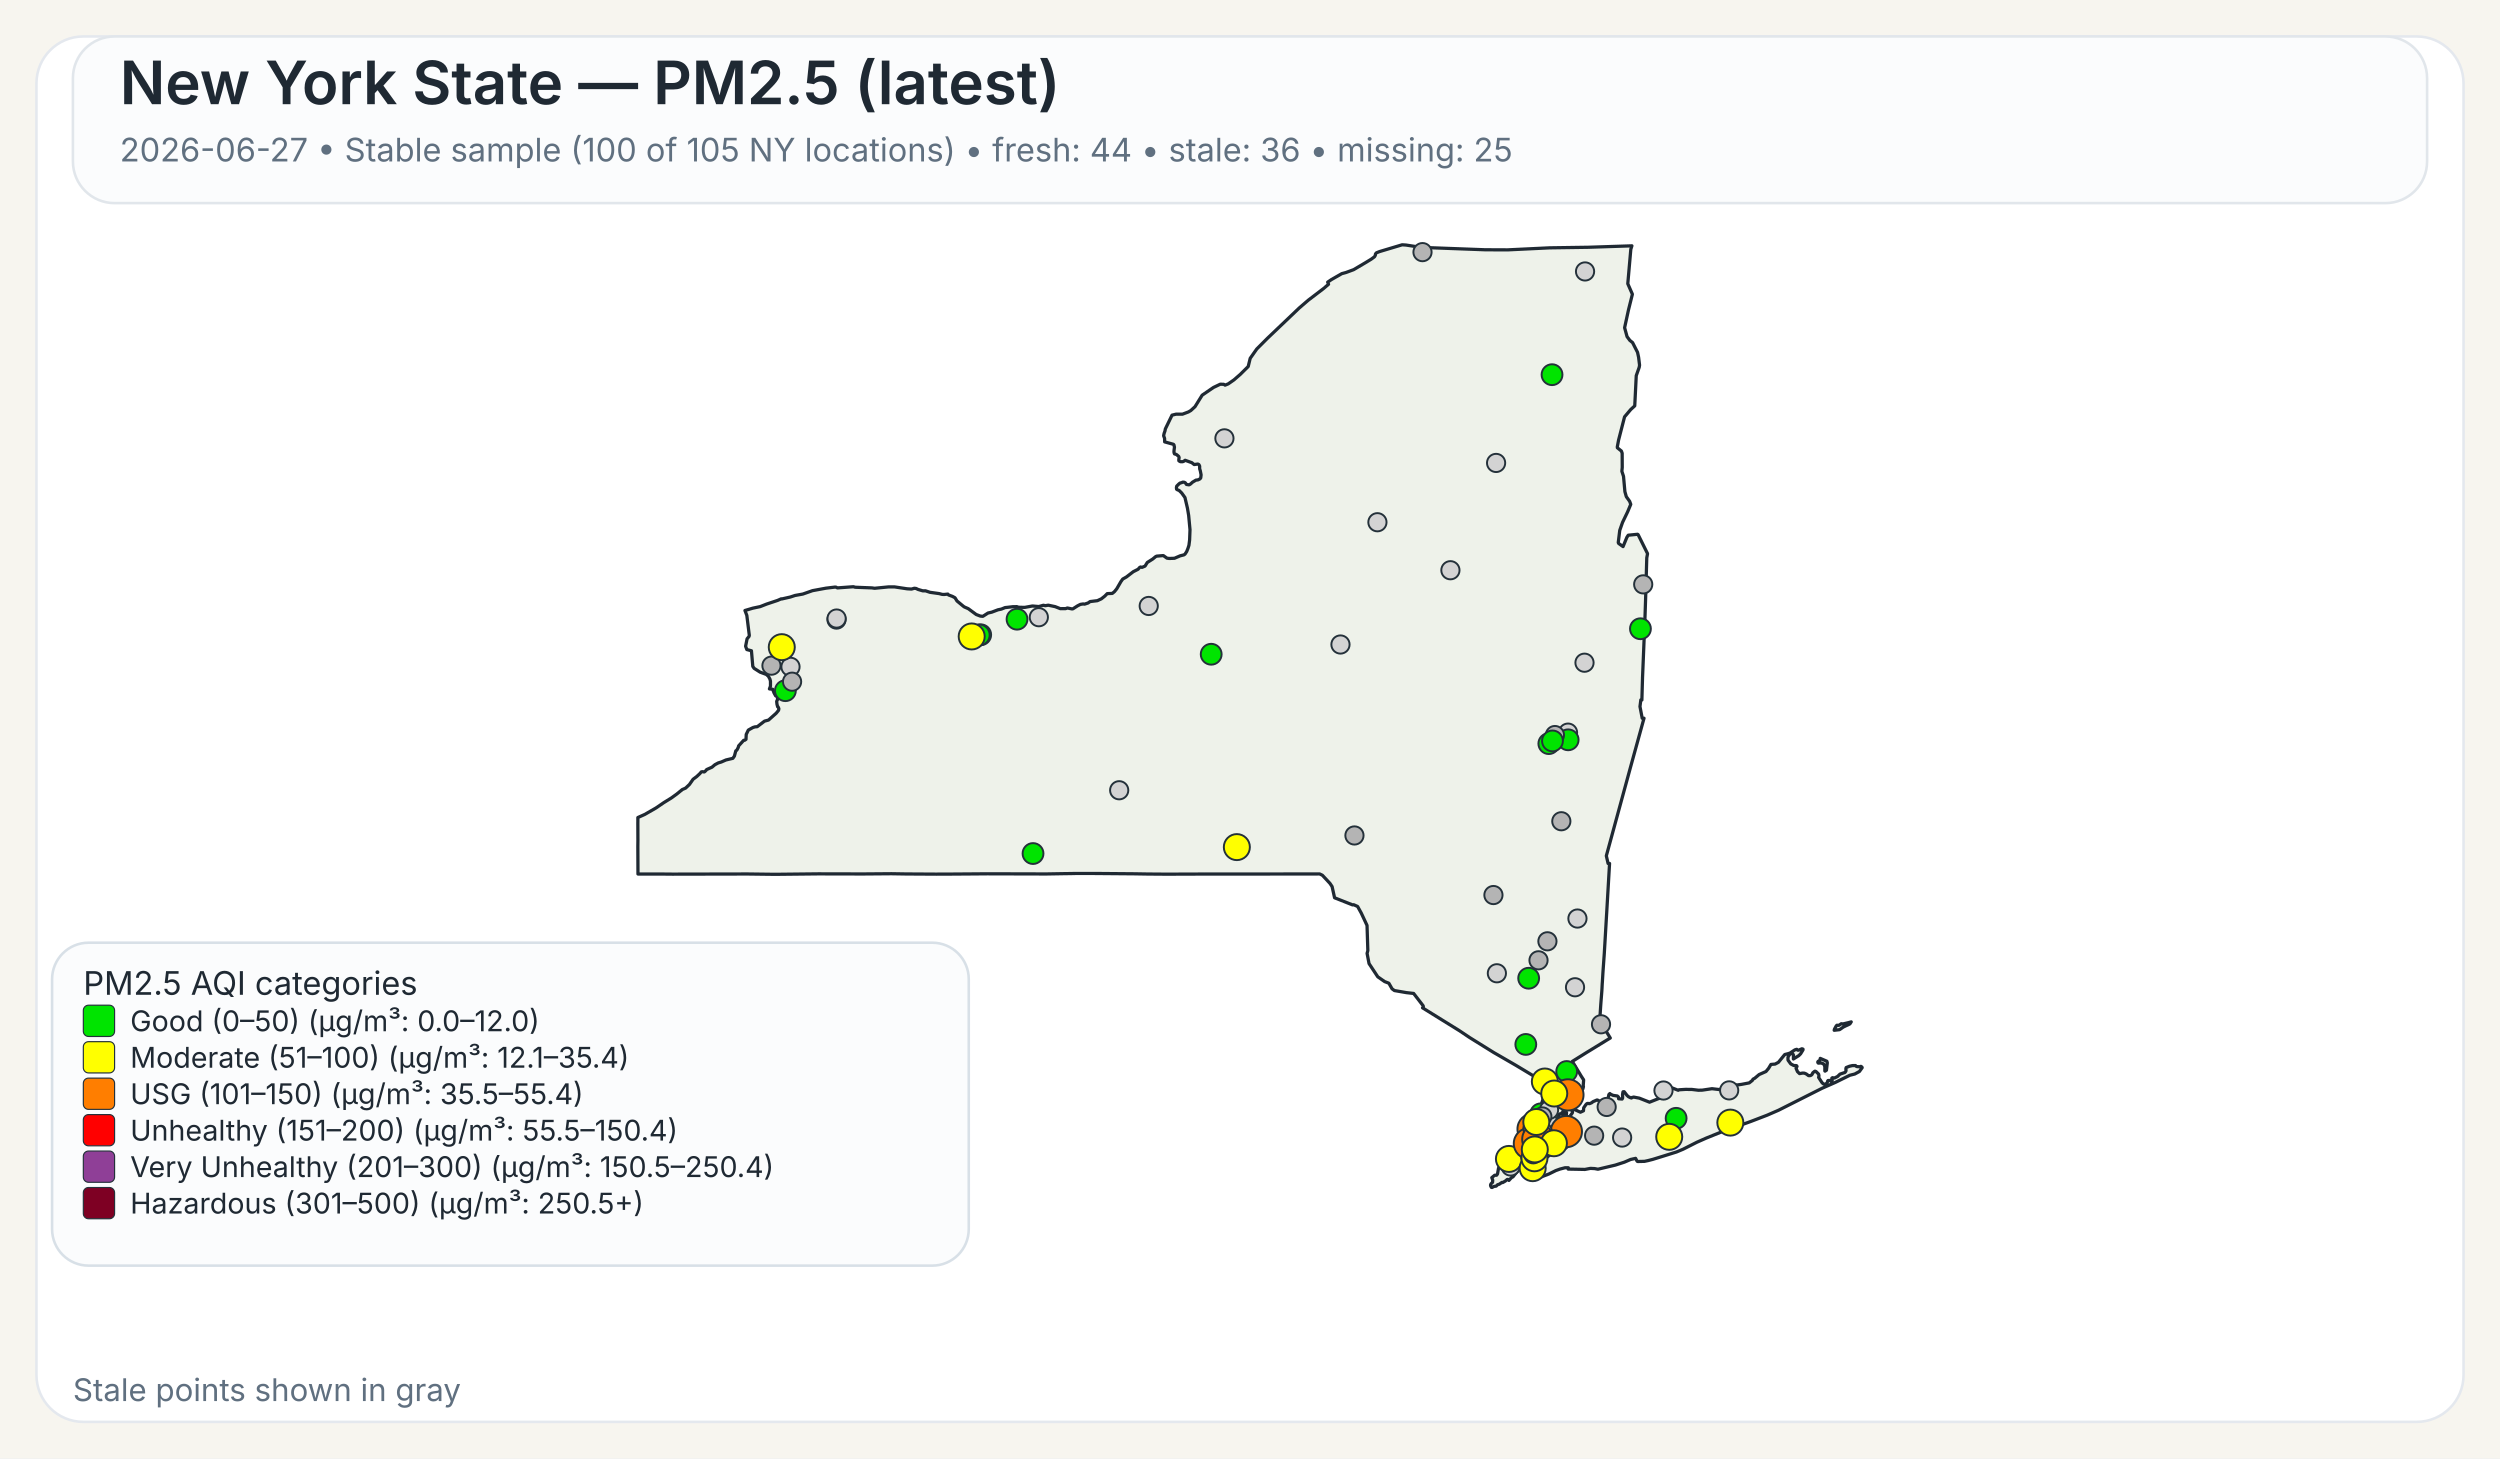
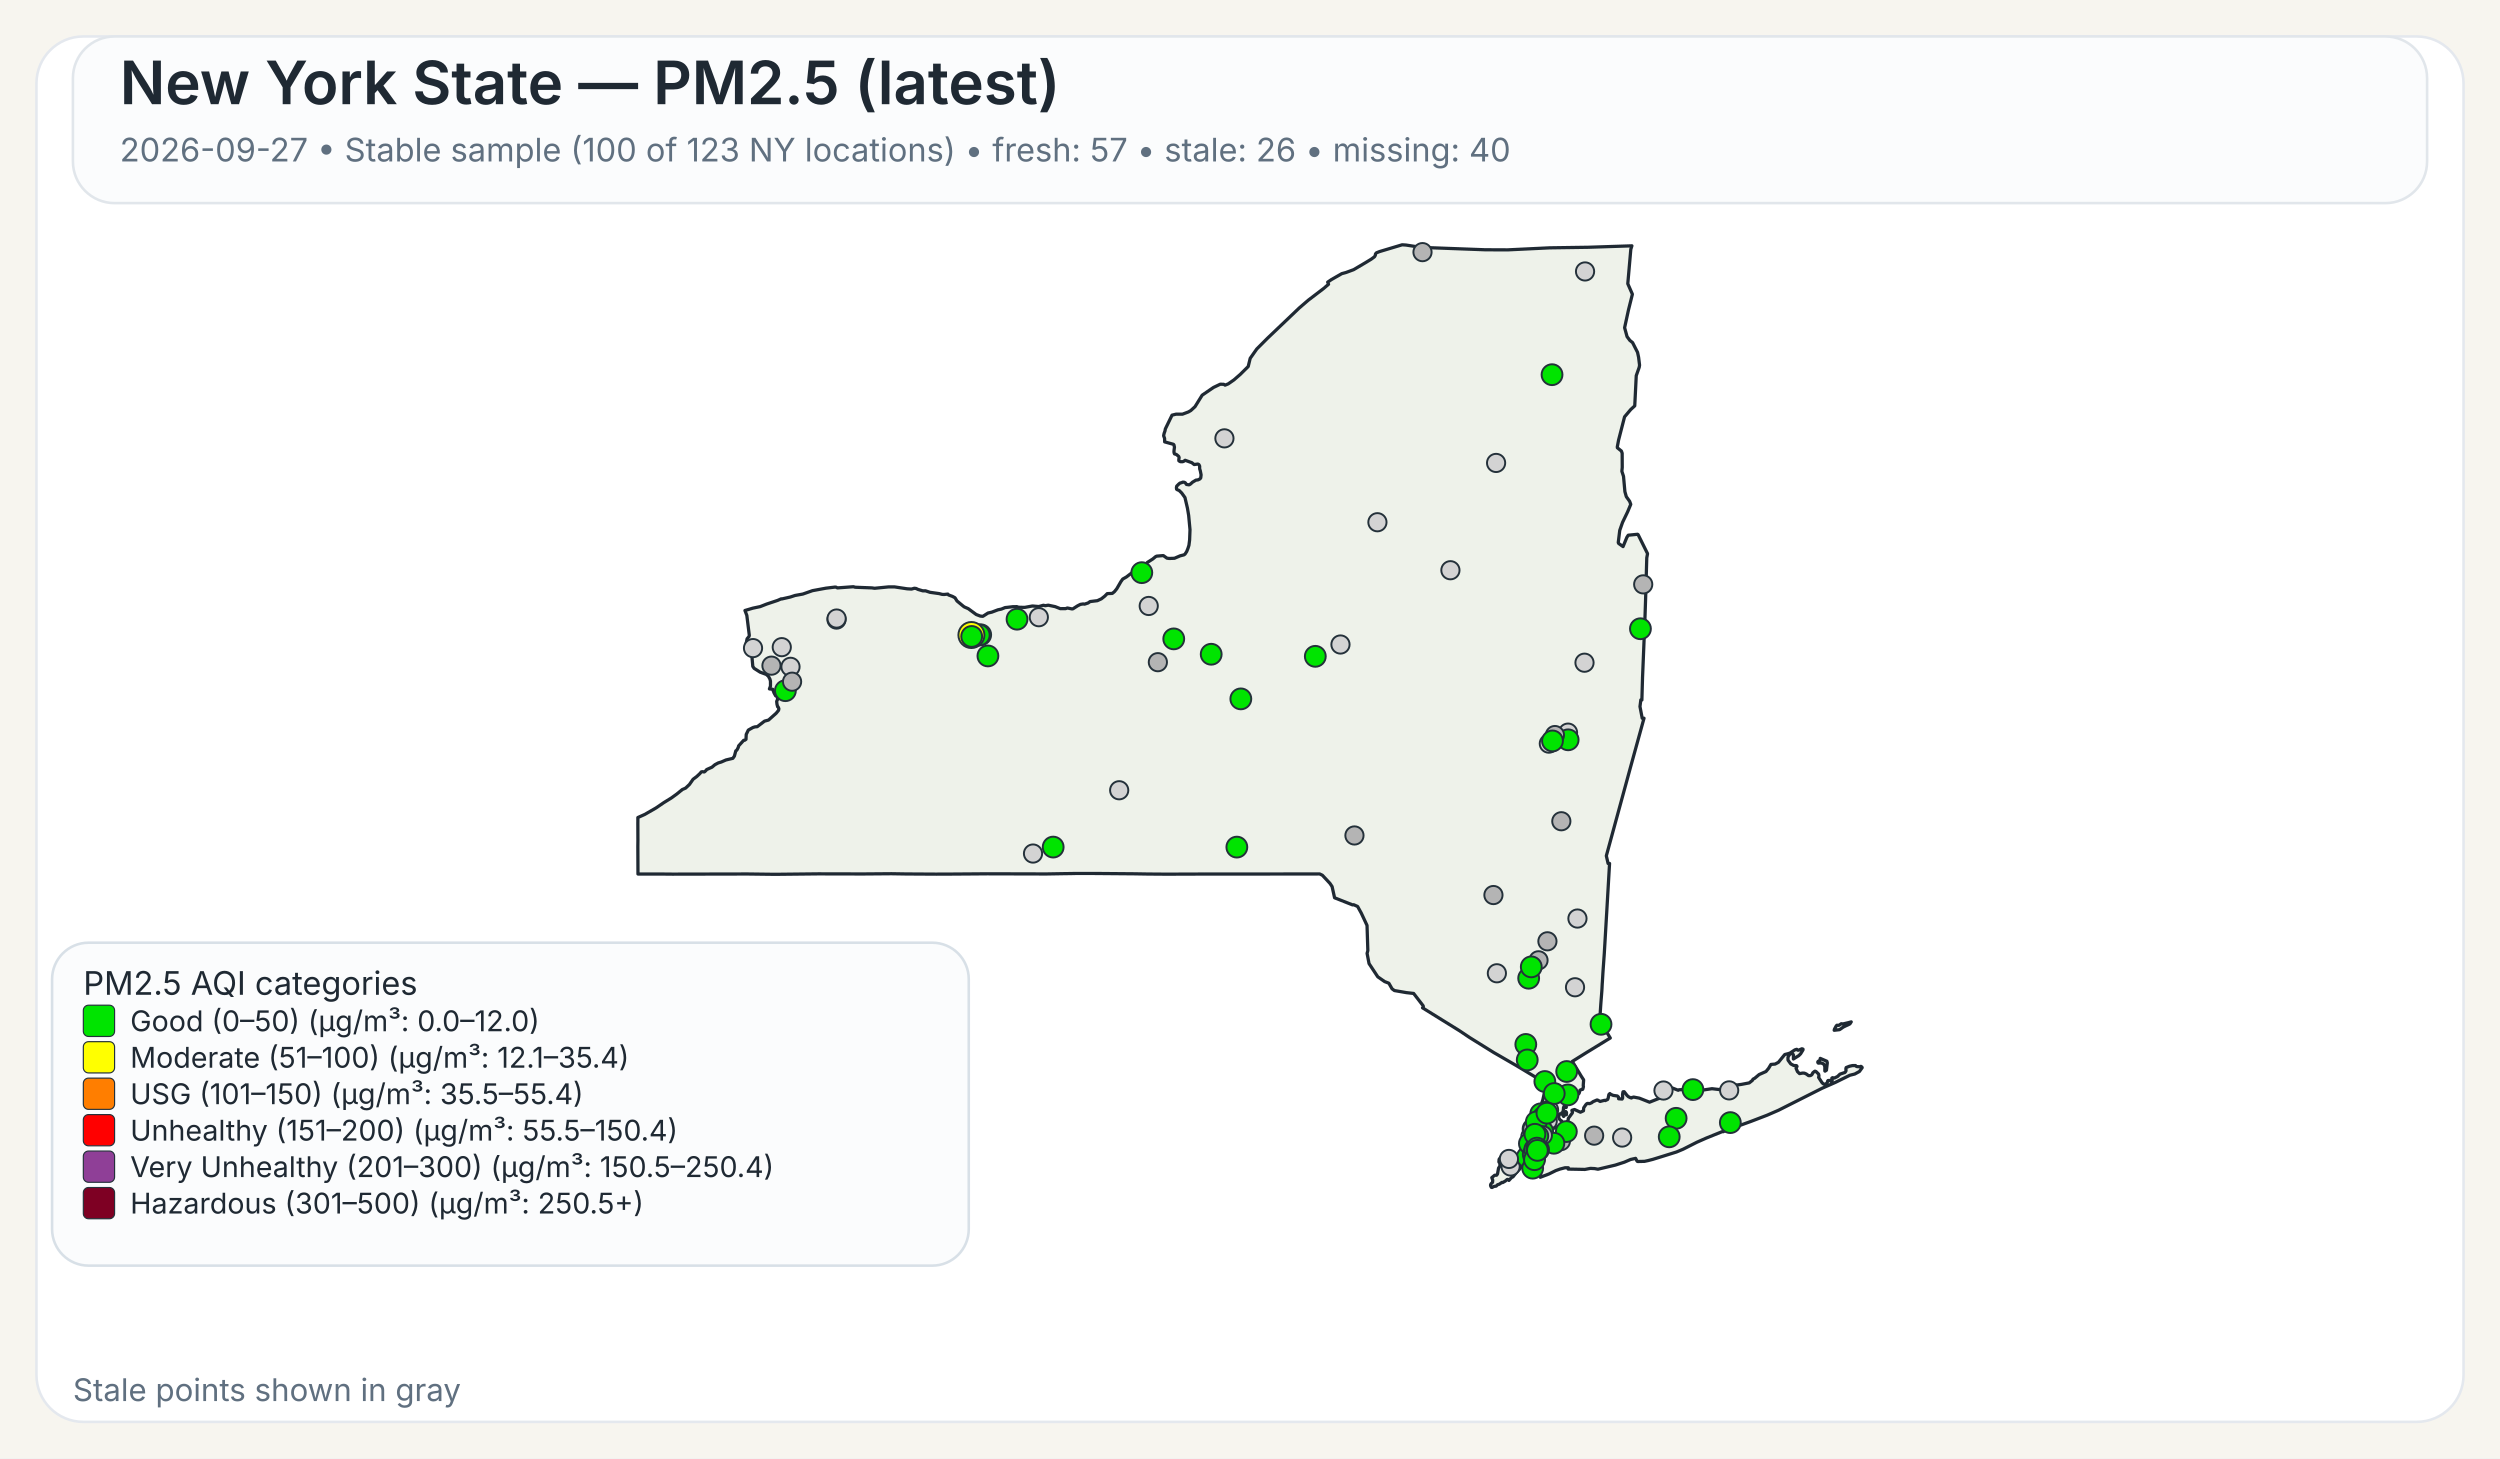
<svg xmlns="http://www.w3.org/2000/svg" width="960" height="560">
  <rect x="0" y="0" width="960" height="560" fill="#F7F5EF" />
  <rect x="14" y="14" width="932" height="532" rx="18" ry="18" fill="#FFFFFF" stroke="#E4E8EE" stroke-width="1" />
  <rect x="28" y="14" width="904" height="64" rx="16" ry="16" fill="#FBFCFD" stroke="#E1E6EB" stroke-width="1" />
  <text x="46" y="40" font-family="Public Sans, Inter, Aptos, Segoe UI, Arial, sans-serif" font-size="23" font-weight="600" fill="#1F2933">New York State — PM2.5 (latest)</text>
-   <text x="46" y="62" font-family="Public Sans, Inter, Aptos, Segoe UI, Arial, sans-serif" font-size="12.5" font-weight="400" fill="#607080">2026-06-27 • Stable sample (100 of 105 NY locations) • fresh: 44 • stale: 36 • missing: 25</text>
+   <text x="46" y="62" font-family="Public Sans, Inter, Aptos, Segoe UI, Arial, sans-serif" font-size="12.5" font-weight="400" fill="#607080">2026-09-27 • Stable sample (100 of 123 NY locations) • fresh: 57 • stale: 26 • missing: 40</text>
  <path d="M601.06,426.90 L601.23,426.83 L601.48,427.07 L601.55,427.32 L601.50,428.06 L601.28,428.08 L601.08,427.81 L601.04,427.27 L601.06,426.90 Z" fill="#EEF2EA" stroke="#1F2933" stroke-width="1.25" stroke-linejoin="round" />
  <path d="M585.16,439.66 L585.21,439.61 L585.24,439.63 L585.33,439.75 L585.00,440.50 L584.94,440.59 L584.83,440.54 L584.77,440.43 L584.80,440.38 L585.16,439.66 Z" fill="#EEF2EA" stroke="#1F2933" stroke-width="1.25" stroke-linejoin="round" />
  <path d="M579.00,452.87 L578.74,452.93 L578.02,453.54 L577.00,454.12 L576.75,454.04 L575.70,454.75 L575.07,454.93 L574.52,455.48 L573.72,455.58 L572.92,456.00 L572.71,455.95 L572.45,455.50 L572.36,455.05 L572.56,454.57 L573.14,454.01 L573.21,453.18 L572.85,452.21 L573.97,451.28 L574.68,451.28 L575.04,450.81 L575.45,448.53 L575.88,447.92 L575.97,447.53 L575.92,446.38 L575.63,446.32 L575.58,446.12 L575.66,445.16 L576.32,444.30 L576.87,444.03 L577.23,444.07 L577.46,444.30 L578.49,444.56 L580.44,444.30 L582.44,443.79 L583.07,443.83 L583.44,444.38 L583.57,445.77 L584.00,446.72 L584.43,447.38 L584.07,448.20 L583.53,448.95 L582.19,450.36 L580.96,451.93 L580.89,451.88 L580.35,452.27 L579.42,453.28 L579.25,452.99 L579.00,452.87 Z" fill="#EEF2EA" stroke="#1F2933" stroke-width="1.25" stroke-linejoin="round" />
  <path d="M698.65,407.28 L698.89,406.98 L698.98,406.42 L701.51,407.51 L701.69,408.12 L701.35,410.97 L700.83,411.31 L700.74,411.25 L700.74,409.57 L700.38,408.71 L700.19,408.52 L699.35,408.18 L698.24,408.24 L698.08,408.08 L698.02,407.81 L698.15,407.57 L698.65,407.28 Z" fill="#EEF2EA" stroke="#1F2933" stroke-width="1.25" stroke-linejoin="round" />
  <path d="M709.87,392.68 L710.87,392.40 L710.37,393.17 L709.71,393.51 L708.74,393.94 L707.77,394.42 L706.83,395.10 L706.37,395.39 L704.33,395.63 L704.44,395.18 L704.77,394.57 L705.12,393.94 L705.39,393.69 L706.11,393.74 L707.05,393.11 L707.70,393.19 L709.32,392.81 L709.87,392.68 Z" fill="#EEF2EA" stroke="#1F2933" stroke-width="1.25" stroke-linejoin="round" />
  <path d="M601.43,424.75 L601.44,424.82 L601.44,424.87 L601.44,424.97 L601.48,425.16 L601.44,425.24 L601.21,425.31 L600.95,425.08 L600.95,424.92 L601.10,424.88 L601.13,424.65 L601.23,424.58 L601.37,424.64 L601.42,424.70 L601.43,424.75 Z" fill="#EEF2EA" stroke="#1F2933" stroke-width="1.25" stroke-linejoin="round" />
  <path d="M623.05,163.10 L621.53,169.00 L621.04,171.61 L621.07,171.95 L622.62,173.20 L622.91,174.06 L622.94,179.46 L622.80,180.98 L623.43,182.92 L623.96,188.79 L624.50,190.70 L624.50,190.71 L625.79,192.51 L626.21,193.67 L625.60,195.12 L625.01,196.54 L623.06,200.59 L622.75,201.47 L621.98,203.67 L621.41,208.34 L621.56,208.68 L623.25,209.89 L624.72,206.33 L625.25,205.52 L628.84,205.16 L629.06,205.34 L632.45,212.18 L632.66,212.61 L632.36,214.21 L632.03,225.74 L632.03,225.80 L632.02,226.34 L632.00,227.05 L631.90,230.25 L631.64,238.09 L631.03,253.00 L630.74,259.97 L630.73,260.06 L630.73,260.23 L630.48,268.80 L630.08,268.74 L629.75,271.32 L630.61,275.80 L631.30,275.80 L628.80,284.88 L626.09,294.70 L622.63,307.38 L616.83,328.64 L617.50,331.57 L618.07,331.57 L617.02,349.62 L617.02,349.66 L616.71,354.88 L616.28,362.25 L616.04,366.27 L615.53,373.42 L615.30,377.22 L615.29,377.28 L615.29,377.35 L615.28,377.44 L615.28,377.49 L615.27,377.53 L615.19,379.03 L615.19,379.14 L615.18,379.18 L615.18,379.35 L615.17,379.49 L615.12,380.31 L615.09,380.73 L615.08,380.89 L614.72,385.46 L614.66,386.30 L614.29,391.98 L618.35,398.60 L616.75,399.56 L616.45,399.75 L610.52,403.39 L609.46,404.03 L609.01,404.31 L603.77,407.58 L605.77,410.89 L606.19,411.58 L606.62,412.29 L607.18,413.23 L608.08,414.62 L608.12,414.70 L607.96,416.83 L608.04,417.28 L607.81,418.17 L607.68,418.35 L607.54,418.27 L606.73,418.62 L606.42,419.73 L606.23,420.03 L605.55,420.48 L604.13,421.08 L603.54,421.65 L602.05,422.64 L600.59,424.82 L600.46,425.17 L600.38,425.37 L600.34,426.13 L600.15,426.98 L600.19,427.32 L600.39,427.51 L600.54,427.87 L600.54,428.09 L600.53,428.27 L600.60,428.55 L600.51,428.65 L600.44,428.71 L600.35,428.62 L600.18,428.29 L600.01,427.93 L600.10,427.54 L599.94,427.19 L599.85,427.21 L599.64,427.48 L599.51,427.81 L599.07,427.70 L598.72,427.92 L598.55,428.85 L598.57,429.17 L598.77,429.63 L599.21,430.17 L599.64,430.41 L600.31,431.59 L600.59,432.07 L600.90,432.04 L601.36,431.60 L601.36,431.60 L602.21,429.98 L602.19,429.51 L603.74,427.42 L603.84,427.11 L603.60,426.42 L603.67,426.33 L604.61,426.05 L606.88,427.09 L607.17,426.96 L608.05,426.54 L608.14,425.40 L608.93,424.24 L609.36,423.80 L609.77,423.70 L610.33,423.82 L611.26,423.43 L611.66,423.07 L613.16,422.42 L613.38,422.39 L614.46,422.95 L616.17,422.51 L616.43,422.62 L617.32,422.20 L617.49,421.82 L617.52,421.77 L617.81,420.28 L618.19,419.93 L618.22,419.96 L618.50,420.18 L618.60,420.26 L618.84,420.36 L619.48,420.63 L619.66,420.66 L619.90,420.69 L620.59,420.79 L621.03,420.85 L621.08,420.86 L621.49,421.26 L621.50,421.39 L621.55,421.93 L622.90,422.03 L623.09,421.64 L623.06,420.27 L623.21,419.33 L623.28,419.23 L623.69,419.22 L624.78,420.64 L625.29,421.11 L626.07,421.51 L626.50,421.62 L626.59,421.46 L627.35,421.28 L629.51,421.69 L629.51,421.69 L633.42,423.24 L638.19,421.34 L638.36,420.84 L638.45,419.18 L638.68,418.35 L640.49,417.89 L642.20,417.80 L644.45,418.67 L644.65,418.48 L647.29,418.32 L649.72,418.35 L652.18,418.65 L653.70,418.61 L657.40,418.06 L660.48,418.42 L661.32,417.62 L664.03,416.80 L665.53,416.46 L666.97,416.64 L668.73,416.40 L671.71,415.83 L672.90,414.88 L673.16,414.40 L673.82,414.05 L675.50,412.63 L678.13,411.46 L679.12,410.27 L680.04,408.74 L681.66,408.60 L682.91,407.93 L685.34,404.94 L686.69,404.59 L687.35,404.38 L689.21,403.16 L689.94,402.93 L690.28,403.23 L690.57,403.30 L691.93,402.73 L692.35,402.87 L692.38,403.11 L691.44,404.66 L690.75,405.35 L688.66,406.65 L688.68,405.06 L688.30,404.60 L687.92,404.54 L687.60,404.66 L687.09,405.06 L686.58,406.01 L686.59,407.08 L687.65,408.54 L688.81,409.15 L689.85,409.20 L690.06,409.50 L689.68,410.21 L690.24,411.51 L691.03,412.27 L692.17,412.06 L692.88,412.09 L693.59,412.39 L694.51,413.06 L695.19,413.03 L695.62,412.79 L695.84,412.56 L696.12,411.95 L696.83,411.38 L696.98,411.33 L697.37,411.49 L698.35,412.46 L698.48,413.14 L698.35,413.73 L699.60,415.66 L700.04,416.12 L700.44,416.32 L700.84,416.33 L701.58,415.93 L701.76,415.37 L701.81,415.13 L701.99,414.91 L702.86,414.89 L703.07,415.26 L703.12,415.25 L703.24,415.22 L703.45,415.13 L703.57,414.86 L703.45,414.38 L703.43,414.00 L703.70,413.83 L704.39,413.98 L705.62,413.37 L706.56,412.46 L708.48,411.82 L708.83,411.29 L708.88,410.85 L708.80,410.51 L708.92,409.94 L710.19,409.44 L711.31,409.19 L712.51,409.17 L712.73,409.44 L713.09,409.58 L714.27,409.63 L714.58,409.48 L714.99,409.75 L715.07,409.99 L714.02,411.45 L712.24,412.42 L710.34,412.90 L704.77,415.65 L699.71,417.88 L682.98,426.32 L678.57,428.24 L672.42,430.60 L662.20,434.30 L661.73,434.58 L661.49,434.51 L660.84,434.74 L655.19,437.03 L651.62,438.61 L646.31,441.30 L643.78,442.36 L638.41,444.04 L634.66,445.20 L632.83,445.67 L631.47,445.96 L631.32,445.96 L628.83,446.02 L628.63,445.87 L628.07,444.81 L626.15,445.24 L623.74,446.28 L621.85,446.89 L620.27,447.40 L613.61,448.98 L612.34,448.74 L610.73,448.66 L608.60,449.06 L605.36,448.99 L602.17,448.93 L602.19,448.77 L602.25,448.43 L600.97,448.42 L599.39,448.83 L599.07,448.91 L597.43,449.50 L594.79,450.81 L591.48,452.07 L591.48,451.26 L591.59,450.86 L591.41,450.49 L591.24,450.39 L590.88,450.18 L590.56,449.81 L590.00,449.87 L588.10,450.05 L587.46,450.03 L587.05,449.85 L586.87,449.72 L586.81,449.43 L587.15,448.99 L587.21,448.90 L587.49,448.42 L587.39,448.02 L586.94,447.62 L585.63,447.32 L585.23,446.64 L585.06,445.69 L585.31,444.71 L585.45,444.41 L585.68,443.96 L586.50,442.95 L586.37,441.37 L586.22,441.17 L586.16,441.08 L586.11,440.71 L586.29,440.19 L586.49,440.03 L586.59,439.53 L586.42,439.11 L586.13,438.91 L586.77,435.14 L587.04,434.58 L587.53,433.54 L588.00,432.56 L588.37,431.79 L590.66,426.98 L591.27,425.68 L591.55,425.09 L591.55,425.09 L591.90,424.00 L592.36,422.57 L592.47,422.24 L593.89,415.87 L593.37,415.86 L592.83,415.54 L585.14,410.91 L585.14,410.91 L582.09,409.08 L581.83,408.93 L574.90,404.92 L573.64,404.20 L565.84,399.35 L564.27,398.37 L560.37,395.76 L546.26,387.01 L546.57,386.68 L546.49,386.22 L542.83,381.48 L542.63,381.46 L540.06,381.17 L535.45,380.37 L534.54,379.69 L533.32,377.55 L531.70,376.93 L529.06,375.09 L525.71,370.01 L525.14,367.03 L524.96,366.10 L525.25,365.02 L524.94,355.37 L522.72,350.61 L521.32,348.08 L519.78,347.40 L519.41,347.49 L512.48,344.75 L511.52,340.44 L510.72,339.24 L507.79,336.09 L506.74,335.59 L502.43,335.60 L502.18,335.60 L499.75,335.60 L499.39,335.61 L499.35,335.61 L469.83,335.63 L469.66,335.63 L462.36,335.64 L461.30,335.63 L460.85,335.63 L460.00,335.64 L448.21,335.68 L447.85,335.68 L441.17,335.63 L440.91,335.63 L435.49,335.54 L435.46,335.54 L420.14,335.41 L418.99,335.41 L413.90,335.41 L413.83,335.41 L413.52,335.41 L412.93,335.41 L412.60,335.42 L411.23,335.45 L411.22,335.45 L408.74,335.48 L408.73,335.48 L401.77,335.60 L379.14,335.54 L372.91,335.59 L364.59,335.65 L360.26,335.66 L359.71,335.67 L347.88,335.60 L347.87,335.60 L342.30,335.51 L337.43,335.55 L331.40,335.60 L314.24,335.56 L297.70,335.74 L295.08,335.71 L287.13,335.61 L286.61,335.61 L258.23,335.67 L257.47,335.66 L253.93,335.63 L253.07,335.62 L253.07,335.63 L244.98,335.62 L244.93,325.04 L244.95,323.48 L244.96,322.52 L244.95,321.67 L244.95,321.16 L244.95,320.84 L244.93,316.08 L244.94,315.42 L244.94,313.93 L247.57,312.75 L251.88,310.27 L254.93,308.19 L257.77,306.44 L259.87,304.92 L262.02,303.17 L263.28,302.62 L264.74,301.24 L266.14,299.24 L267.54,298.19 L268.72,297.09 L269.32,296.39 L269.90,296.33 L270.33,296.44 L270.54,296.38 L271.04,295.92 L271.36,295.51 L273.40,294.60 L274.52,293.65 L275.81,292.96 L276.98,292.61 L278.76,291.83 L281.41,291.20 L282.01,290.34 L282.12,289.92 L282.55,288.31 L282.75,288.22 L283.00,287.95 L283.49,287.01 L283.63,286.42 L285.57,284.28 L285.90,284.29 L286.46,283.91 L286.55,282.02 L287.35,280.35 L289.13,279.36 L289.89,279.12 L290.78,279.05 L293.57,276.92 L295.12,276.50 L298.07,273.86 L298.97,272.76 L299.09,272.13 L298.79,271.45 L298.62,271.42 L298.36,270.43 L298.24,269.33 L298.55,268.66 L298.61,268.16 L298.25,267.28 L297.85,267.20 L297.24,266.09 L296.70,264.68 L295.46,264.54 L295.86,263.47 L295.86,261.59 L295.66,260.80 L295.08,259.71 L294.94,259.59 L294.28,258.99 L291.89,258.11 L289.57,256.64 L289.07,255.88 L288.57,250.10 L288.55,249.89 L286.78,249.43 L286.31,248.17 L286.88,245.30 L287.63,244.40 L287.73,243.95 L286.78,236.32 L286.06,234.43 L289.07,233.54 L291.93,232.93 L294.37,231.97 L298.62,230.55 L299.99,229.95 L300.12,230.02 L303.47,229.26 L305.29,228.66 L308.28,228.12 L312.00,226.81 L317.17,225.86 L320.65,225.44 L321.03,225.47 L321.59,225.76 L322.04,225.72 L327.70,225.30 L328.39,225.50 L334.82,225.75 L335.83,225.90 L341.09,225.38 L343.51,225.37 L348.32,226.10 L349.98,226.20 L350.03,226.20 L351.12,225.89 L351.79,225.98 L352.52,226.34 L354.31,226.87 L355.38,226.87 L357.13,227.45 L360.63,227.94 L361.77,228.24 L362.50,228.28 L363.98,228.13 L364.17,228.44 L365.74,229.01 L366.72,229.54 L367.48,230.77 L369.92,232.79 L370.31,233.07 L371.82,233.73 L373.38,234.88 L374.86,235.97 L376.42,236.57 L377.42,236.67 L379.40,235.40 L380.84,235.07 L383.21,234.17 L384.54,233.89 L385.93,233.32 L386.27,233.28 L386.83,233.22 L388.90,232.98 L390.48,232.95 L391.11,233.18 L393.48,233.24 L396.46,232.70 L398.89,232.91 L400.66,232.42 L401.43,232.58 L402.53,232.39 L405.18,232.95 L407.17,233.73 L409.20,233.71 L409.87,233.47 L411.66,233.83 L412.03,233.77 L413.80,232.63 L414.88,232.08 L415.91,231.92 L416.48,231.99 L417.81,231.55 L418.60,231.00 L421.39,230.66 L422.92,229.95 L424.23,228.91 L425.18,227.95 L425.69,227.93 L427.12,227.87 L427.93,227.21 L428.83,226.10 L430.44,223.32 L431.14,222.35 L431.96,221.89 L432.55,221.55 L435.18,219.53 L437.03,218.59 L437.61,217.92 L437.98,217.72 L438.51,217.88 L439.70,217.38 L440.56,215.99 L442.64,214.67 L443.82,213.70 L444.23,213.55 L446.72,213.34 L448.11,214.33 L448.97,214.45 L450.99,214.38 L453.20,213.43 L454.63,213.07 L455.05,212.77 L455.69,211.79 L456.17,210.59 L456.55,209.40 L456.81,207.36 L456.96,203.41 L456.73,200.97 L456.44,197.89 L455.97,195.10 L455.02,191.05 L453.78,189.32 L452.78,188.33 L452.13,188.08 L451.81,187.86 L451.74,187.30 L451.84,186.69 L452.22,186.31 L452.64,185.89 L453.10,185.51 L453.80,185.32 L454.18,185.14 L454.70,185.18 L455.13,185.37 L455.61,186.03 L456.63,186.18 L457.19,185.84 L457.91,185.17 L459.24,184.37 L460.00,184.28 L460.73,183.93 L461.08,183.54 L461.22,182.35 L460.90,180.72 L460.70,180.14 L460.66,179.72 L460.67,178.99 L460.38,178.40 L459.97,178.19 L458.56,178.39 L457.66,177.67 L455.09,176.75 L454.57,177.13 L454.12,177.30 L453.65,177.30 L453.29,177.28 L452.94,177.12 L452.67,176.90 L452.67,176.38 L452.79,175.72 L452.62,175.27 L451.89,174.63 L451.54,174.45 L451.01,174.30 L450.87,173.94 L450.80,173.54 L450.84,172.88 L450.99,171.72 L450.78,170.78 L450.56,170.60 L447.23,169.68 L447.20,168.34 L446.83,167.32 L447.02,166.42 L447.35,165.48 L447.50,164.69 L450.06,159.42 L451.61,159.04 L454.05,159.05 L456.36,158.18 L457.28,157.64 L458.88,156.17 L461.63,151.75 L465.96,148.79 L468.59,147.53 L469.94,147.58 L470.43,147.90 L471.65,147.40 L473.83,145.88 L476.29,143.74 L476.97,143.06 L479.31,140.74 L480.08,137.59 L482.60,134.01 L486.70,129.90 L498.91,118.26 L502.36,115.29 L508.27,110.78 L510.16,109.15 L509.83,108.34 L511.28,107.35 L515.25,105.08 L516.86,104.64 L519.80,103.55 L524.26,100.92 L526.51,99.55 L527.81,98.60 L528.14,98.00 L528.16,97.54 L528.55,97.08 L529.76,96.60 L538.43,94.00 L539.92,94.10 L544.47,94.80 L545.84,95.00 L570.26,95.91 L578.85,95.95 L585.96,95.61 L595.04,95.17 L609.91,94.95 L626.65,94.40 L626.23,95.73 L625.68,102.02 L625.07,108.95 L626.84,112.98 L625.33,119.03 L623.85,125.84 L624.79,129.27 L625.53,130.26 L625.83,130.68 L626.91,131.56 L626.91,131.56 L628.81,135.29 L629.22,137.19 L629.59,140.21 L629.45,141.06 L628.32,144.25 L627.83,154.15 L627.74,155.85 L626.19,157.27 L623.83,160.07 L623.05,163.10 Z" fill="#EEF2EA" stroke="#1F2933" stroke-width="1.25" stroke-linejoin="round" />
  <circle cx="574.80" cy="373.74" r="3.50" fill="lightgray" stroke="#24313A" stroke-width="0.75" />
  <circle cx="296.24" cy="255.61" r="3.50" fill="rgb(180,180,180)" stroke="#24313A" stroke-width="0.75" />
  <circle cx="585.91" cy="401.06" r="4.00" fill="#00E400" stroke="#24313A" stroke-width="0.75" />
-   <circle cx="590.67" cy="430.08" r="4.00" fill="#00E400" stroke="#24313A" stroke-width="0.75" />
+   <circle cx="590.67" cy="430.08" r="3.50" fill="lightgray" stroke="#24313A" stroke-width="0.75" />
  <circle cx="587.01" cy="375.64" r="4.00" fill="#00E400" stroke="#24313A" stroke-width="0.75" />
  <circle cx="580.07" cy="447.93" r="3.50" fill="lightgray" stroke="#24313A" stroke-width="0.75" />
  <circle cx="528.93" cy="200.54" r="3.50" fill="lightgray" stroke="#24313A" stroke-width="0.75" />
  <circle cx="622.90" cy="436.82" r="3.50" fill="lightgray" stroke="#24313A" stroke-width="0.75" />
  <circle cx="321.22" cy="237.92" r="3.50" fill="lightgray" stroke="#24313A" stroke-width="0.75" />
  <circle cx="556.96" cy="218.97" r="3.50" fill="lightgray" stroke="#24313A" stroke-width="0.75" />
  <circle cx="574.50" cy="177.77" r="3.50" fill="lightgray" stroke="#24313A" stroke-width="0.75" />
  <circle cx="429.77" cy="303.46" r="3.50" fill="lightgray" stroke="#24313A" stroke-width="0.75" />
  <circle cx="514.74" cy="247.49" r="3.50" fill="lightgray" stroke="#24313A" stroke-width="0.75" />
  <circle cx="470.18" cy="168.33" r="3.50" fill="lightgray" stroke="#24313A" stroke-width="0.75" />
  <circle cx="376.59" cy="243.75" r="4.00" fill="#00E400" stroke="#24313A" stroke-width="0.75" />
  <circle cx="591.63" cy="427.72" r="4.00" fill="#00E400" stroke="#24313A" stroke-width="0.75" />
-   <circle cx="593.40" cy="430.37" r="5.00" fill="#FFFF00" stroke="#24313A" stroke-width="0.75" />
+   <circle cx="593.40" cy="430.37" r="3.50" fill="lightgray" stroke="#24313A" stroke-width="0.75" />
  <circle cx="593.93" cy="437.51" r="4.00" fill="#00E400" stroke="#24313A" stroke-width="0.75" />
  <circle cx="602.12" cy="281.33" r="3.50" fill="lightgray" stroke="#24313A" stroke-width="0.75" />
  <circle cx="398.91" cy="237.01" r="3.50" fill="lightgray" stroke="#24313A" stroke-width="0.75" />
  <circle cx="598.03" cy="436.67" r="4.00" fill="#00E400" stroke="#24313A" stroke-width="0.75" />
  <circle cx="595.98" cy="143.88" r="4.00" fill="#00E400" stroke="#24313A" stroke-width="0.75" />
  <circle cx="601.61" cy="411.46" r="4.00" fill="#00E400" stroke="#24313A" stroke-width="0.75" />
  <circle cx="608.45" cy="254.48" r="3.50" fill="lightgray" stroke="#24313A" stroke-width="0.75" />
  <circle cx="604.81" cy="379.11" r="3.50" fill="lightgray" stroke="#24313A" stroke-width="0.75" />
  <circle cx="588.51" cy="437.27" r="3.50" fill="rgb(180,180,180)" stroke="#24313A" stroke-width="0.75" />
  <circle cx="465.10" cy="251.23" r="4.00" fill="#00E400" stroke="#24313A" stroke-width="0.75" />
-   <circle cx="396.68" cy="327.76" r="4.00" fill="#00E400" stroke="#24313A" stroke-width="0.75" />
+   <circle cx="396.68" cy="327.76" r="3.50" fill="lightgray" stroke="#24313A" stroke-width="0.75" />
  <circle cx="643.63" cy="429.43" r="4.00" fill="#00E400" stroke="#24313A" stroke-width="0.75" />
-   <circle cx="586.47" cy="444.33" r="5.00" fill="#FFFF00" stroke="#24313A" stroke-width="0.75" />
+   <circle cx="586.47" cy="444.33" r="4.00" fill="#00E400" stroke="#24313A" stroke-width="0.75" />
  <circle cx="303.55" cy="256.06" r="3.50" fill="lightgray" stroke="#24313A" stroke-width="0.75" />
  <circle cx="602.17" cy="284.09" r="4.00" fill="#00E400" stroke="#24313A" stroke-width="0.75" />
  <circle cx="301.59" cy="265.22" r="4.00" fill="#00E400" stroke="#24313A" stroke-width="0.75" />
  <circle cx="321.26" cy="237.52" r="3.50" fill="lightgray" stroke="#24313A" stroke-width="0.75" />
  <circle cx="612.15" cy="436.09" r="3.50" fill="rgb(180,180,180)" stroke="#24313A" stroke-width="0.75" />
  <circle cx="587.88" cy="438.53" r="3.50" fill="rgb(180,180,180)" stroke="#24313A" stroke-width="0.75" />
-   <circle cx="591.83" cy="440.12" r="5.00" fill="#FFFF00" stroke="#24313A" stroke-width="0.75" />
+   <circle cx="591.83" cy="440.12" r="3.50" fill="lightgray" stroke="#24313A" stroke-width="0.75" />
  <circle cx="594.32" cy="430.48" r="3.50" fill="lightgray" stroke="#24313A" stroke-width="0.75" />
  <circle cx="594.83" cy="426.21" r="3.50" fill="lightgray" stroke="#24313A" stroke-width="0.75" />
  <circle cx="605.74" cy="352.72" r="3.50" fill="lightgray" stroke="#24313A" stroke-width="0.75" />
  <circle cx="664.00" cy="418.71" r="3.50" fill="lightgray" stroke="#24313A" stroke-width="0.75" />
  <circle cx="546.24" cy="96.82" r="3.50" fill="rgb(180,180,180)" stroke="#24313A" stroke-width="0.75" />
  <circle cx="638.78" cy="418.76" r="3.50" fill="lightgray" stroke="#24313A" stroke-width="0.75" />
  <circle cx="304.16" cy="261.77" r="3.50" fill="rgb(180,180,180)" stroke="#24313A" stroke-width="0.75" />
  <circle cx="441.11" cy="232.69" r="3.50" fill="lightgray" stroke="#24313A" stroke-width="0.75" />
-   <circle cx="598.43" cy="436.52" r="3.50" fill="rgb(180,180,180)" stroke="#24313A" stroke-width="0.75" />
+   <circle cx="598.43" cy="436.52" r="4.00" fill="#00E400" stroke="#24313A" stroke-width="0.75" />
  <circle cx="376.03" cy="243.84" r="4.00" fill="#00E400" stroke="#24313A" stroke-width="0.75" />
  <circle cx="592.26" cy="428.72" r="3.50" fill="rgb(180,180,180)" stroke="#24313A" stroke-width="0.75" />
-   <circle cx="579.43" cy="445.03" r="5.00" fill="#FFFF00" stroke="#24313A" stroke-width="0.75" />
-   <circle cx="602.08" cy="420.44" r="6.00" fill="#FF7E00" stroke="#24313A" stroke-width="0.75" />
+   <circle cx="579.43" cy="445.03" r="3.50" fill="lightgray" stroke="#24313A" stroke-width="0.75" />
+   <circle cx="602.08" cy="420.44" r="4.00" fill="#00E400" stroke="#24313A" stroke-width="0.75" />
  <circle cx="590.18" cy="441.64" r="3.50" fill="rgb(180,180,180)" stroke="#24313A" stroke-width="0.75" />
  <circle cx="520.11" cy="320.82" r="3.50" fill="rgb(180,180,180)" stroke="#24313A" stroke-width="0.75" />
  <circle cx="601.48" cy="434.51" r="3.50" fill="rgb(180,180,180)" stroke="#24313A" stroke-width="0.75" />
  <circle cx="598.28" cy="436.62" r="3.50" fill="rgb(180,180,180)" stroke="#24313A" stroke-width="0.75" />
-   <circle cx="601.48" cy="434.52" r="3.50" fill="rgb(180,180,180)" stroke="#24313A" stroke-width="0.75" />
+   <circle cx="601.48" cy="434.52" r="3.50" fill="lightgray" stroke="#24313A" stroke-width="0.75" />
  <circle cx="608.66" cy="104.24" r="3.50" fill="lightgray" stroke="#24313A" stroke-width="0.75" />
-   <circle cx="373.02" cy="243.85" r="3.50" fill="rgb(180,180,180)" stroke="#24313A" stroke-width="0.75" />
-   <circle cx="598.27" cy="436.67" r="3.50" fill="rgb(180,180,180)" stroke="#24313A" stroke-width="0.75" />
-   <circle cx="598.28" cy="436.62" r="3.50" fill="rgb(180,180,180)" stroke="#24313A" stroke-width="0.75" />
-   <circle cx="587.67" cy="436.46" r="5.00" fill="#FFFF00" stroke="#24313A" stroke-width="0.75" />
+   <circle cx="373.02" cy="243.85" r="5.00" fill="#FFFF00" stroke="#24313A" stroke-width="0.75" />
+   <circle cx="598.27" cy="436.67" r="3.50" fill="lightgray" stroke="#24313A" stroke-width="0.75" />
+   <circle cx="598.28" cy="436.62" r="3.50" fill="lightgray" stroke="#24313A" stroke-width="0.75" />
+   <circle cx="587.67" cy="436.46" r="3.50" fill="lightgray" stroke="#24313A" stroke-width="0.75" />
  <circle cx="590.79" cy="368.76" r="3.50" fill="rgb(180,180,180)" stroke="#24313A" stroke-width="0.75" />
-   <circle cx="593.22" cy="415.30" r="5.00" fill="#FFFF00" stroke="#24313A" stroke-width="0.75" />
-   <circle cx="590.92" cy="439.03" r="6.00" fill="#FF7E00" stroke="#24313A" stroke-width="0.75" />
-   <circle cx="300.20" cy="248.51" r="5.00" fill="#FFFF00" stroke="#24313A" stroke-width="0.75" />
-   <circle cx="588.55" cy="448.58" r="5.00" fill="#FFFF00" stroke="#24313A" stroke-width="0.75" />
-   <circle cx="592.77" cy="438.21" r="3.50" fill="rgb(180,180,180)" stroke="#24313A" stroke-width="0.75" />
+   <circle cx="593.22" cy="415.30" r="4.00" fill="#00E400" stroke="#24313A" stroke-width="0.75" />
+   <circle cx="590.92" cy="439.03" r="4.00" fill="#00E400" stroke="#24313A" stroke-width="0.75" />
+   <circle cx="300.20" cy="248.51" r="3.50" fill="lightgray" stroke="#24313A" stroke-width="0.75" />
+   <circle cx="588.55" cy="448.58" r="4.00" fill="#00E400" stroke="#24313A" stroke-width="0.75" />
+   <circle cx="592.77" cy="438.21" r="3.50" fill="lightgray" stroke="#24313A" stroke-width="0.75" />
  <circle cx="592.77" cy="438.23" r="3.50" fill="rgb(180,180,180)" stroke="#24313A" stroke-width="0.75" />
  <circle cx="592.78" cy="438.21" r="3.50" fill="rgb(180,180,180)" stroke="#24313A" stroke-width="0.75" />
  <circle cx="592.81" cy="438.17" r="3.50" fill="rgb(180,180,180)" stroke="#24313A" stroke-width="0.75" />
  <circle cx="592.70" cy="438.35" r="3.50" fill="rgb(180,180,180)" stroke="#24313A" stroke-width="0.75" />
  <circle cx="592.76" cy="438.20" r="3.50" fill="lightgray" stroke="#24313A" stroke-width="0.75" />
-   <circle cx="592.66" cy="438.26" r="3.50" fill="rgb(180,180,180)" stroke="#24313A" stroke-width="0.75" />
+   <circle cx="592.66" cy="438.26" r="3.50" fill="lightgray" stroke="#24313A" stroke-width="0.75" />
  <circle cx="599.38" cy="438.19" r="3.50" fill="rgb(180,180,180)" stroke="#24313A" stroke-width="0.75" />
-   <circle cx="474.95" cy="325.29" r="5.00" fill="#FFFF00" stroke="#24313A" stroke-width="0.75" />
-   <circle cx="588.70" cy="433.55" r="6.00" fill="#FF7E00" stroke="#24313A" stroke-width="0.75" />
-   <circle cx="601.48" cy="434.52" r="6.00" fill="#FF7E00" stroke="#24313A" stroke-width="0.75" />
+   <circle cx="474.95" cy="325.29" r="4.00" fill="#00E400" stroke="#24313A" stroke-width="0.75" />
+   <circle cx="588.70" cy="433.55" r="4.00" fill="#00E400" stroke="#24313A" stroke-width="0.75" />
+   <circle cx="601.48" cy="434.52" r="4.00" fill="#00E400" stroke="#24313A" stroke-width="0.75" />
  <circle cx="629.93" cy="241.44" r="4.00" fill="#00E400" stroke="#24313A" stroke-width="0.75" />
  <circle cx="599.55" cy="315.36" r="3.50" fill="rgb(180,180,180)" stroke="#24313A" stroke-width="0.75" />
  <circle cx="588.57" cy="437.98" r="3.50" fill="lightgray" stroke="#24313A" stroke-width="0.75" />
  <circle cx="595.75" cy="285.13" r="3.50" fill="rgb(180,180,180)" stroke="#24313A" stroke-width="0.75" />
-   <circle cx="589.13" cy="443.87" r="5.00" fill="#FFFF00" stroke="#24313A" stroke-width="0.75" />
+   <circle cx="589.13" cy="443.87" r="4.00" fill="#00E400" stroke="#24313A" stroke-width="0.75" />
  <circle cx="594.21" cy="361.46" r="3.50" fill="rgb(180,180,180)" stroke="#24313A" stroke-width="0.75" />
-   <circle cx="614.79" cy="393.33" r="3.50" fill="rgb(180,180,180)" stroke="#24313A" stroke-width="0.75" />
-   <circle cx="664.45" cy="431.08" r="3.50" fill="rgb(180,180,180)" stroke="#24313A" stroke-width="0.75" />
+   <circle cx="614.79" cy="393.33" r="4.00" fill="#00E400" stroke="#24313A" stroke-width="0.75" />
+   <circle cx="664.45" cy="431.08" r="3.50" fill="lightgray" stroke="#24313A" stroke-width="0.75" />
  <circle cx="597.09" cy="282.26" r="3.50" fill="rgb(180,180,180)" stroke="#24313A" stroke-width="0.75" />
  <circle cx="573.48" cy="343.70" r="3.50" fill="rgb(180,180,180)" stroke="#24313A" stroke-width="0.75" />
-   <circle cx="373.13" cy="244.40" r="5.00" fill="#FFFF00" stroke="#24313A" stroke-width="0.75" />
-   <circle cx="590.03" cy="441.87" r="5.00" fill="#FFFF00" stroke="#24313A" stroke-width="0.75" />
-   <circle cx="664.45" cy="431.08" r="5.00" fill="#FFFF00" stroke="#24313A" stroke-width="0.75" />
-   <circle cx="596.83" cy="419.91" r="5.00" fill="#FFFF00" stroke="#24313A" stroke-width="0.75" />
-   <circle cx="640.98" cy="436.54" r="5.00" fill="#FFFF00" stroke="#24313A" stroke-width="0.75" />
-   <circle cx="587.29" cy="439.12" r="6.00" fill="#FF7E00" stroke="#24313A" stroke-width="0.75" />
-   <circle cx="589.23" cy="444.79" r="5.00" fill="#FFFF00" stroke="#24313A" stroke-width="0.75" />
+   <circle cx="373.13" cy="244.40" r="4.00" fill="#00E400" stroke="#24313A" stroke-width="0.75" />
+   <circle cx="590.03" cy="441.87" r="4.00" fill="#00E400" stroke="#24313A" stroke-width="0.75" />
+   <circle cx="664.45" cy="431.08" r="4.00" fill="#00E400" stroke="#24313A" stroke-width="0.75" />
+   <circle cx="596.83" cy="419.91" r="4.00" fill="#00E400" stroke="#24313A" stroke-width="0.75" />
+   <circle cx="640.98" cy="436.54" r="4.00" fill="#00E400" stroke="#24313A" stroke-width="0.75" />
+   <circle cx="587.29" cy="439.12" r="4.00" fill="#00E400" stroke="#24313A" stroke-width="0.75" />
+   <circle cx="589.23" cy="444.79" r="4.00" fill="#00E400" stroke="#24313A" stroke-width="0.75" />
  <circle cx="588.46" cy="433.42" r="3.50" fill="rgb(180,180,180)" stroke="#24313A" stroke-width="0.75" />
-   <circle cx="592.37" cy="434.42" r="3.50" fill="rgb(180,180,180)" stroke="#24313A" stroke-width="0.75" />
-   <circle cx="594.75" cy="285.55" r="4.00" fill="#00E400" stroke="#24313A" stroke-width="0.75" />
+   <circle cx="592.37" cy="434.42" r="4.00" fill="#00E400" stroke="#24313A" stroke-width="0.75" />
+   <circle cx="594.75" cy="285.55" r="3.50" fill="lightgray" stroke="#24313A" stroke-width="0.75" />
  <circle cx="630.99" cy="224.40" r="3.50" fill="rgb(180,180,180)" stroke="#24313A" stroke-width="0.75" />
-   <circle cx="590.52" cy="437.49" r="6.00" fill="#FF7E00" stroke="#24313A" stroke-width="0.75" />
-   <circle cx="616.96" cy="425.07" r="3.50" fill="rgb(180,180,180)" stroke="#24313A" stroke-width="0.75" />
-   <circle cx="589.94" cy="430.85" r="5.00" fill="#FFFF00" stroke="#24313A" stroke-width="0.75" />
+   <circle cx="590.52" cy="437.49" r="4.00" fill="#00E400" stroke="#24313A" stroke-width="0.75" />
+   <circle cx="589.94" cy="430.85" r="4.00" fill="#00E400" stroke="#24313A" stroke-width="0.75" />
+   <circle cx="650.08" cy="418.41" r="4.00" fill="#00E400" stroke="#24313A" stroke-width="0.75" />
  <circle cx="596.15" cy="284.52" r="4.00" fill="#00E400" stroke="#24313A" stroke-width="0.75" />
-   <circle cx="588.77" cy="443.25" r="3.50" fill="rgb(180,180,180)" stroke="#24313A" stroke-width="0.75" />
-   <circle cx="596.70" cy="439.01" r="5.00" fill="#FFFF00" stroke="#24313A" stroke-width="0.75" />
+   <circle cx="588.77" cy="443.25" r="4.00" fill="#00E400" stroke="#24313A" stroke-width="0.75" />
+   <circle cx="596.70" cy="439.01" r="4.00" fill="#00E400" stroke="#24313A" stroke-width="0.75" />
  <circle cx="390.54" cy="237.77" r="4.00" fill="#00E400" stroke="#24313A" stroke-width="0.75" />
-   <circle cx="589.36" cy="441.38" r="5.00" fill="#FFFF00" stroke="#24313A" stroke-width="0.75" />
+   <circle cx="589.36" cy="441.38" r="4.00" fill="#00E400" stroke="#24313A" stroke-width="0.75" />
+   <circle cx="450.72" cy="245.33" r="4.00" fill="#00E400" stroke="#24313A" stroke-width="0.75" />
+   <circle cx="444.62" cy="254.28" r="3.50" fill="rgb(180,180,180)" stroke="#24313A" stroke-width="0.75" />
+   <circle cx="379.36" cy="251.88" r="4.00" fill="#00E400" stroke="#24313A" stroke-width="0.75" />
+   <circle cx="594.02" cy="427.45" r="4.00" fill="#00E400" stroke="#24313A" stroke-width="0.75" />
+   <circle cx="592.46" cy="435.94" r="3.50" fill="rgb(180,180,180)" stroke="#24313A" stroke-width="0.75" />
+   <circle cx="289.16" cy="248.87" r="3.50" fill="lightgray" stroke="#24313A" stroke-width="0.75" />
+   <circle cx="505.08" cy="252.03" r="4.00" fill="#00E400" stroke="#24313A" stroke-width="0.75" />
+   <circle cx="590.51" cy="436.23" r="4.00" fill="#00E400" stroke="#24313A" stroke-width="0.75" />
+   <circle cx="589.41" cy="435.56" r="4.00" fill="#00E400" stroke="#24313A" stroke-width="0.75" />
+   <circle cx="438.45" cy="219.90" r="4.00" fill="#00E400" stroke="#24313A" stroke-width="0.75" />
+   <circle cx="589.25" cy="445.32" r="4.00" fill="#00E400" stroke="#24313A" stroke-width="0.75" />
+   <circle cx="590.82" cy="441.48" r="4.00" fill="#00E400" stroke="#24313A" stroke-width="0.75" />
+   <circle cx="476.48" cy="268.37" r="4.00" fill="#00E400" stroke="#24313A" stroke-width="0.75" />
+   <circle cx="404.42" cy="325.28" r="4.00" fill="#00E400" stroke="#24313A" stroke-width="0.75" />
+   <circle cx="586.46" cy="407.02" r="4.00" fill="#00E400" stroke="#24313A" stroke-width="0.75" />
+   <circle cx="590.18" cy="440.88" r="4.00" fill="#00E400" stroke="#24313A" stroke-width="0.75" />
+   <circle cx="590.36" cy="441.75" r="4.00" fill="#00E400" stroke="#24313A" stroke-width="0.75" />
+   <circle cx="588.01" cy="371.28" r="4.00" fill="#00E400" stroke="#24313A" stroke-width="0.75" />
  <rect x="20" y="362" width="352" height="124" rx="14" ry="14" fill="#FBFCFD" stroke="#D8E0E7" stroke-width="1" />
  <text x="32" y="382" font-family="Inter, Aptos, Segoe UI, Arial, sans-serif" font-size="12.5" fill="#1F2933">PM2.5 AQI categories</text>
  <rect x="32" y="386" width="12" height="12" rx="2" ry="2" fill="#00E400" stroke="#24313A" stroke-width="0.45" />
  <text x="50" y="396" font-family="Inter, Aptos, Segoe UI, Arial, sans-serif" font-size="11" fill="#1F2933">Good (0–50)  (µg/m³: 0.0–12.0)</text>
  <rect x="32" y="400" width="12" height="12" rx="2" ry="2" fill="#FFFF00" stroke="#24313A" stroke-width="0.45" />
  <text x="50" y="410" font-family="Inter, Aptos, Segoe UI, Arial, sans-serif" font-size="11" fill="#1F2933">Moderate (51–100)  (µg/m³: 12.1–35.4)</text>
  <rect x="32" y="414" width="12" height="12" rx="2" ry="2" fill="#FF7E00" stroke="#24313A" stroke-width="0.45" />
  <text x="50" y="424" font-family="Inter, Aptos, Segoe UI, Arial, sans-serif" font-size="11" fill="#1F2933">USG (101–150)  (µg/m³: 35.5–55.4)</text>
  <rect x="32" y="428" width="12" height="12" rx="2" ry="2" fill="#FF0000" stroke="#24313A" stroke-width="0.45" />
  <text x="50" y="438" font-family="Inter, Aptos, Segoe UI, Arial, sans-serif" font-size="11" fill="#1F2933">Unhealthy (151–200)  (µg/m³: 55.5–150.4)</text>
  <rect x="32" y="442" width="12" height="12" rx="2" ry="2" fill="#8F3F97" stroke="#24313A" stroke-width="0.45" />
  <text x="50" y="452" font-family="Inter, Aptos, Segoe UI, Arial, sans-serif" font-size="11" fill="#1F2933">Very Unhealthy (201–300)  (µg/m³: 150.5–250.4)</text>
  <rect x="32" y="456" width="12" height="12" rx="2" ry="2" fill="#7E0023" stroke="#24313A" stroke-width="0.45" />
  <text x="50" y="466" font-family="Inter, Aptos, Segoe UI, Arial, sans-serif" font-size="11" fill="#1F2933">Hazardous (301–500)  (µg/m³: 250.5+)</text>
  <text x="28" y="538" font-family="Inter, Aptos, Segoe UI, Arial, sans-serif" font-size="12" fill="#607080">Stale points shown in gray</text>
</svg>
